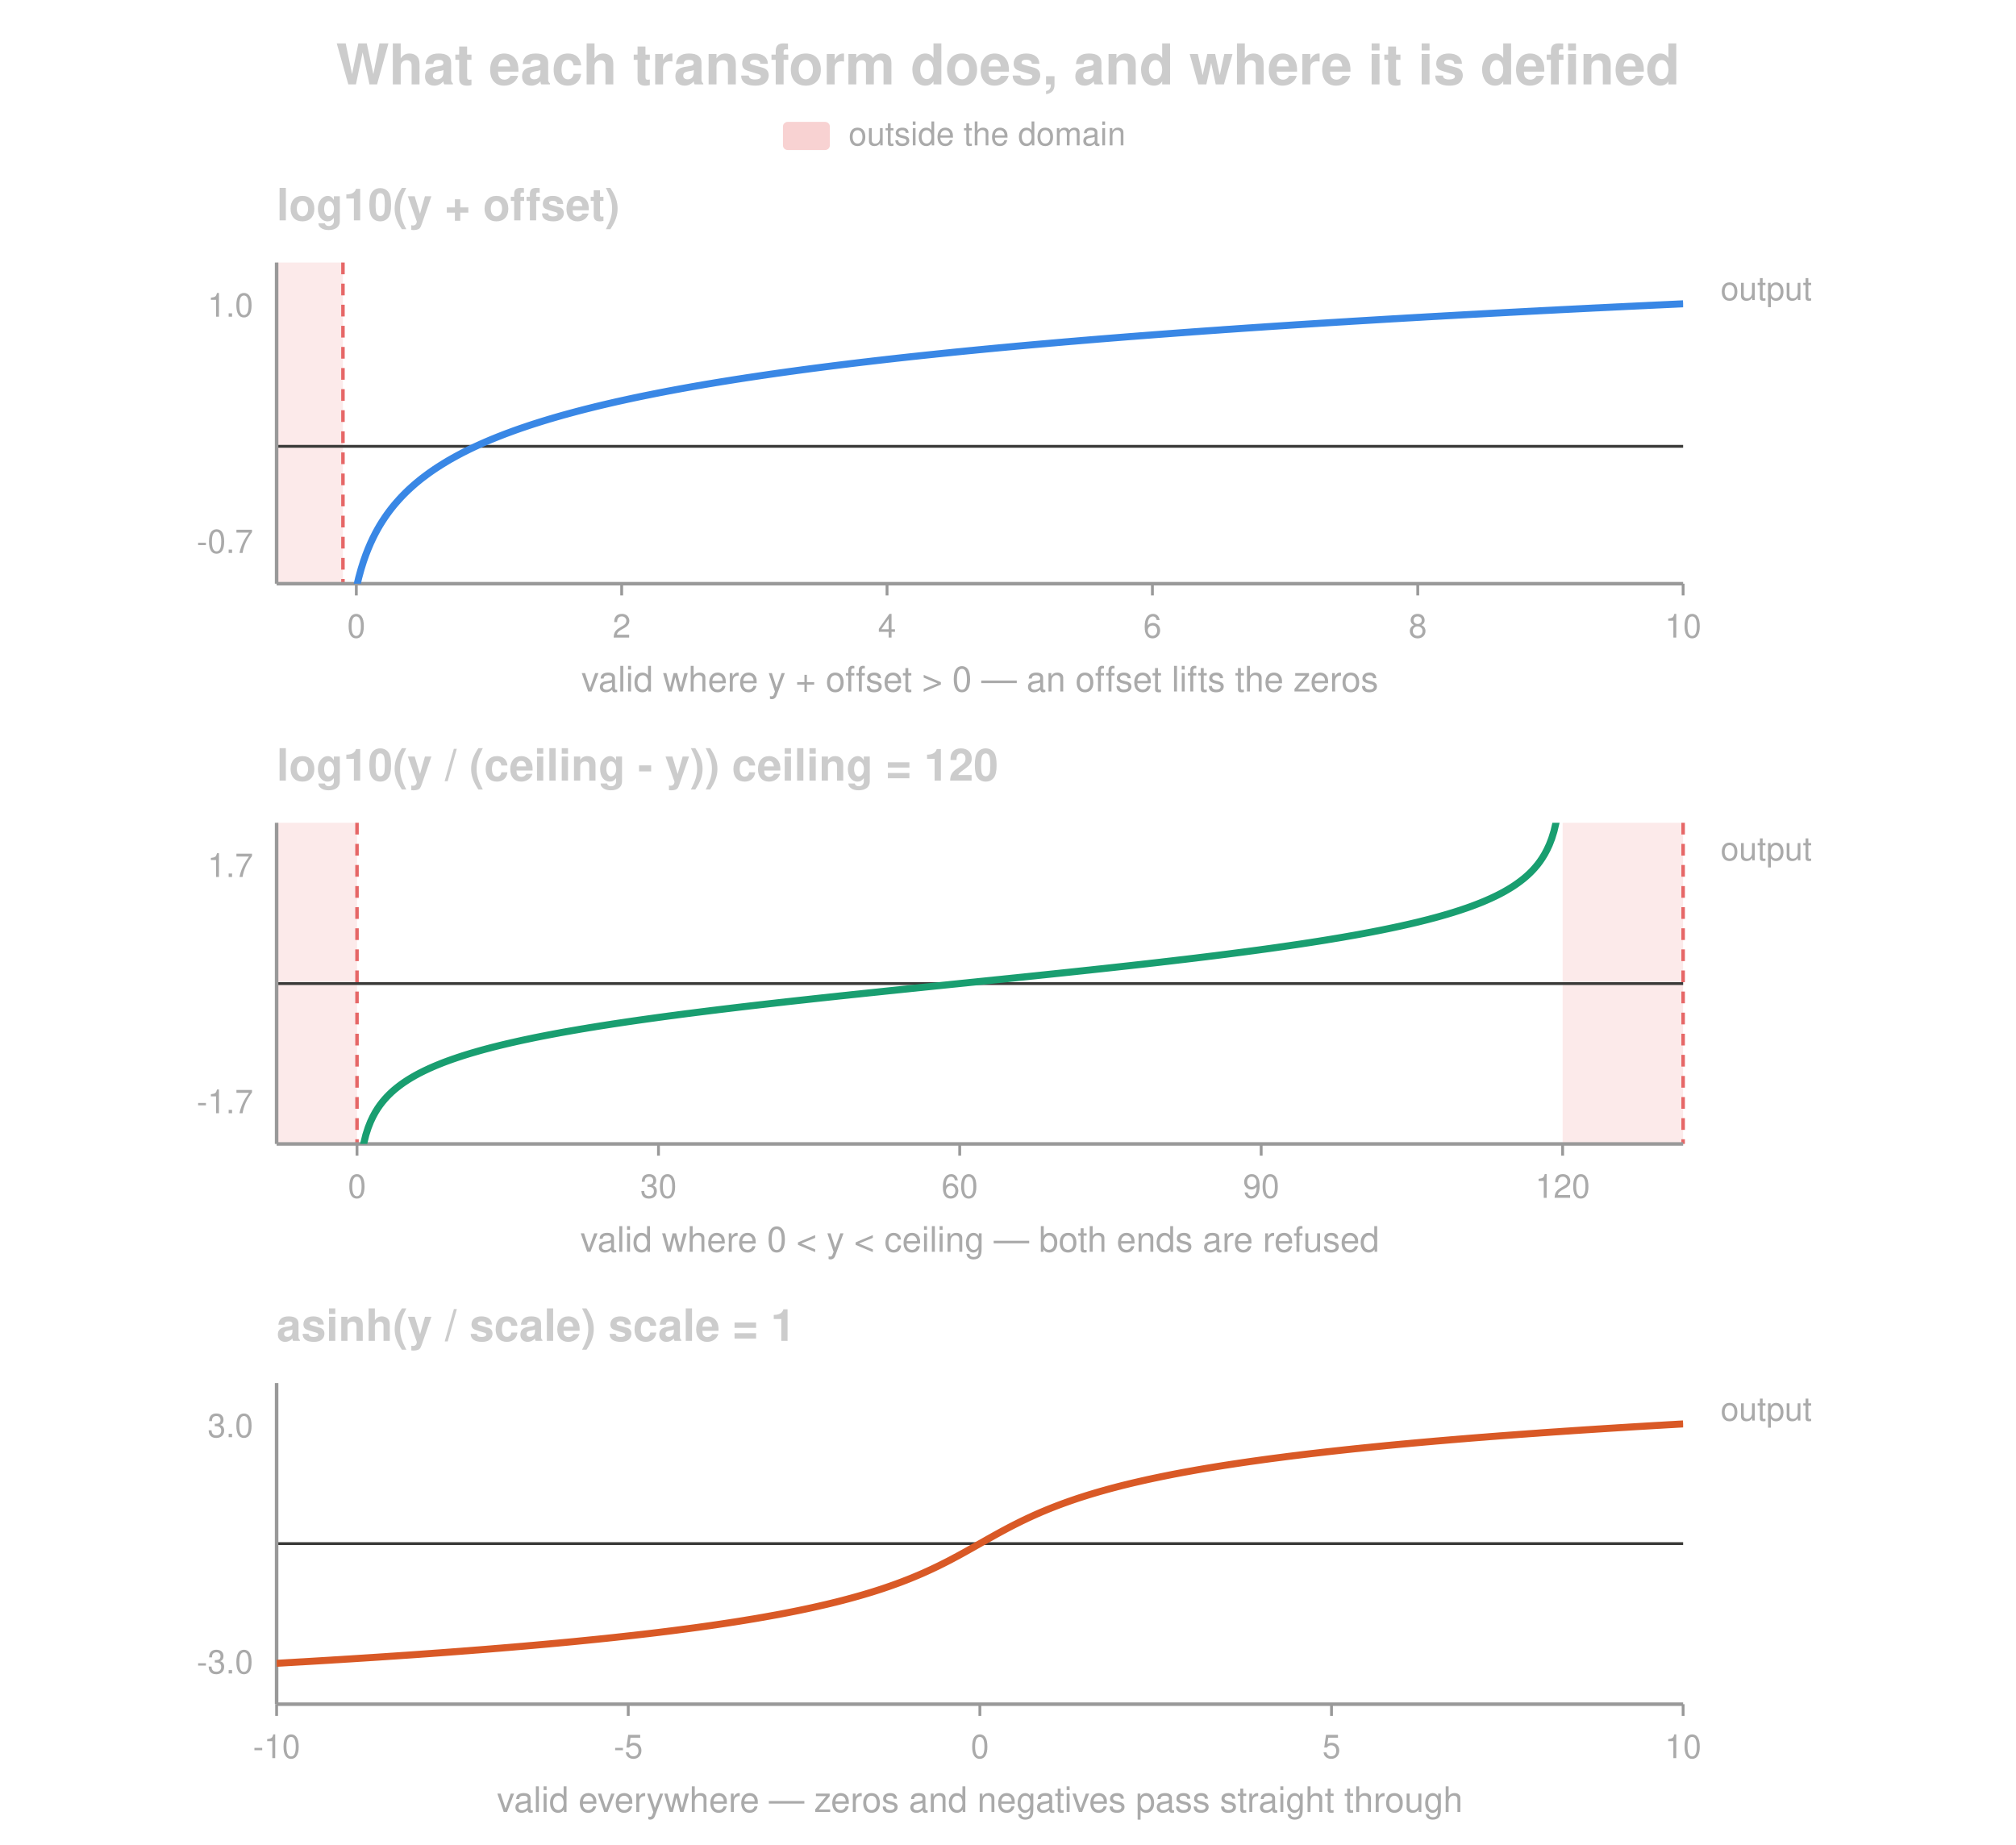
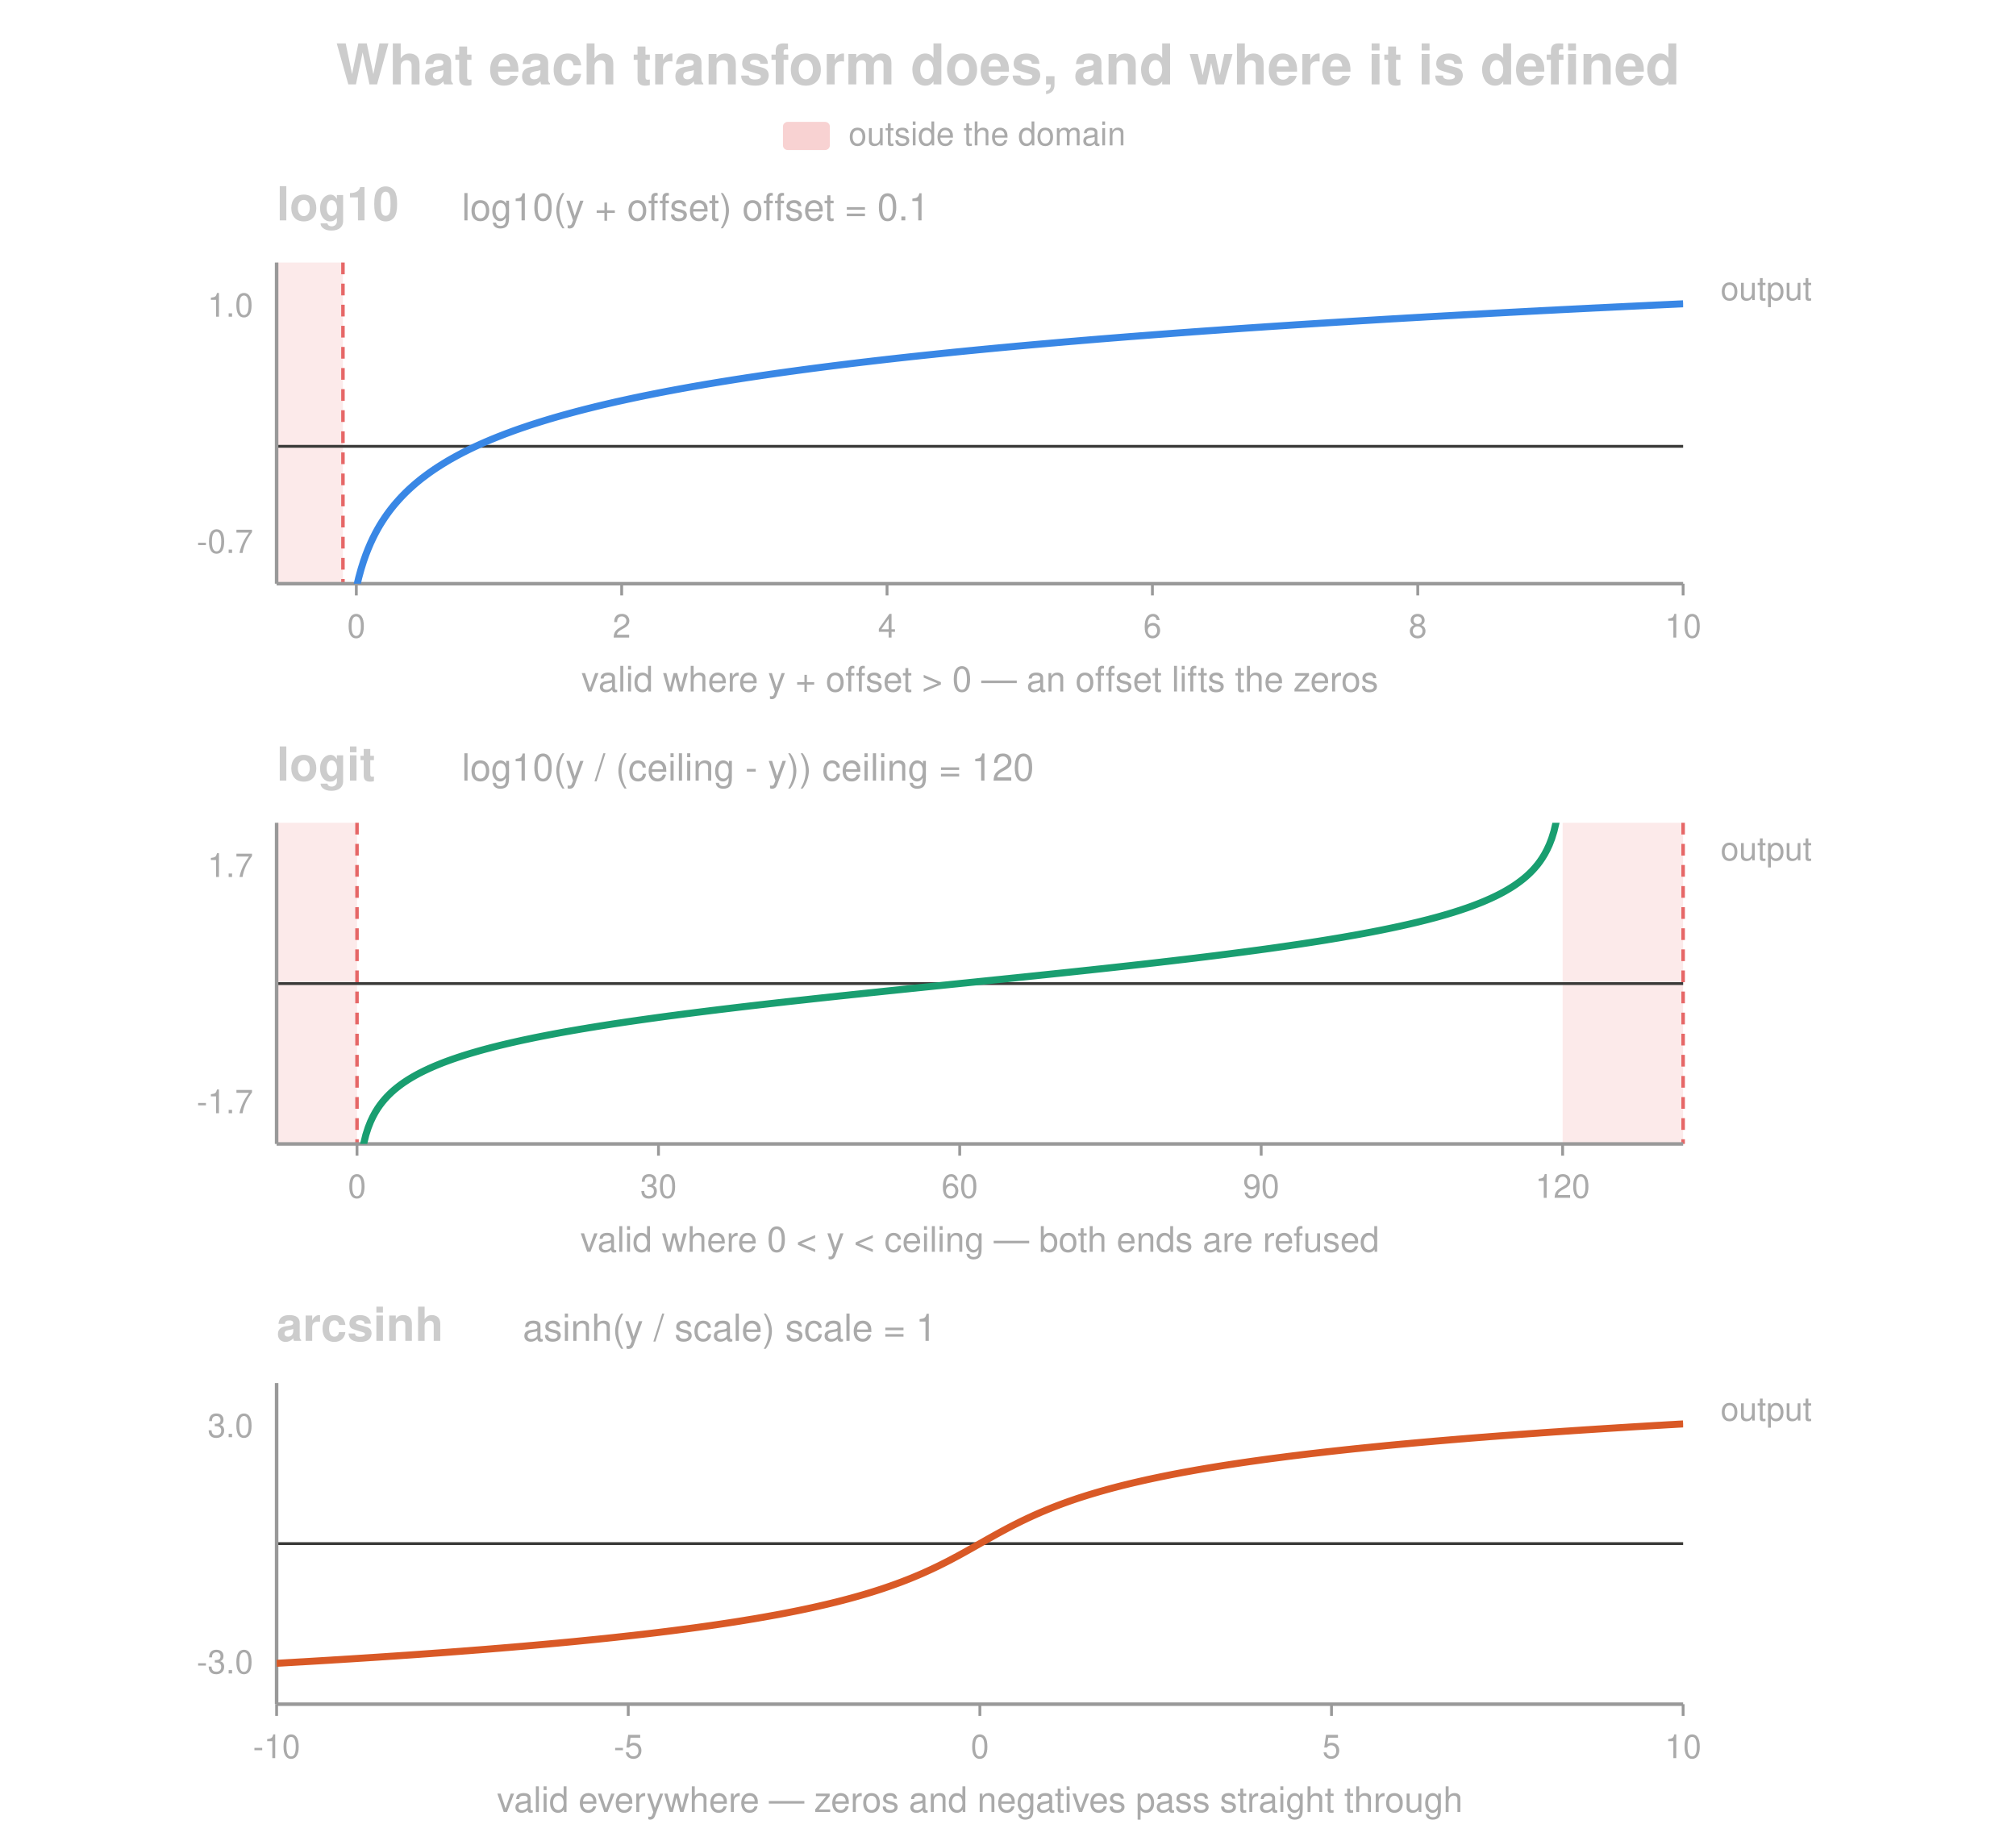
<svg xmlns="http://www.w3.org/2000/svg" viewBox="0 0 860 787" width="860" height="787">
  <text x="430.0" y="36.0" text-anchor="middle" fill="#ccc" font-family="Helvetica, Arial" font-size="24" font-weight="bold">What each transform does, and where it is defined</text>
  <rect x="334.0" y="52.0" width="20.0" height="12.0" rx="2" fill="#e66767" opacity="0.3" />
  <text x="362.0" y="62.0" text-anchor="start" fill="#aaa" font-family="Helvetica, Arial" font-size="14" font-weight="normal">outside the domain</text>
-   <text x="118.0" y="94.0" text-anchor="start" fill="#ccc" font-family="Helvetica, Arial" font-size="19" font-weight="bold">log10(y + offset)</text>
+   <text x="118.0" y="94.0" text-anchor="start" fill="#ccc" font-family="Helvetica, Arial" font-size="20" font-weight="bold">log10</text>
+   <text x="197.0" y="94.0" text-anchor="start" fill="#aaa" font-family="Helvetica, Arial" font-size="16" font-weight="normal">log10(y + offset)      offset = 0.1</text>
  <text x="734.0" y="128.0" text-anchor="start" fill="#aaa" font-family="Helvetica, Arial" font-size="14" font-weight="normal">output</text>
  <rect x="118.0" y="112.0" width="28.3" height="137.0" rx="0" fill="#e66767" opacity="0.14" />
  <line x1="146.3" y1="112.0" x2="146.3" y2="249.0" stroke="#e66767" stroke-width="1.5" stroke-dasharray="5 4" />
  <line x1="118.0" y1="190.4" x2="718.0" y2="190.4" stroke="#3a3a38" stroke-width="1.2" />
  <line x1="118.0" y1="112.0" x2="118.0" y2="249.0" stroke="#999" stroke-width="1.5" />
  <line x1="118.0" y1="249.0" x2="718.0" y2="249.0" stroke="#999" stroke-width="1.5" />
  <line x1="152.0" y1="249.0" x2="152.0" y2="254.0" stroke="#999" stroke-width="1.2" />
  <text x="152.0" y="272.0" text-anchor="middle" fill="#aaa" font-family="Helvetica, Arial" font-size="14" font-weight="normal">0</text>
  <line x1="265.2" y1="249.0" x2="265.2" y2="254.0" stroke="#999" stroke-width="1.2" />
  <text x="265.2" y="272.0" text-anchor="middle" fill="#aaa" font-family="Helvetica, Arial" font-size="14" font-weight="normal">2</text>
  <line x1="378.4" y1="249.0" x2="378.4" y2="254.0" stroke="#999" stroke-width="1.2" />
  <text x="378.4" y="272.0" text-anchor="middle" fill="#aaa" font-family="Helvetica, Arial" font-size="14" font-weight="normal">4</text>
  <line x1="491.6" y1="249.0" x2="491.6" y2="254.0" stroke="#999" stroke-width="1.2" />
  <text x="491.6" y="272.0" text-anchor="middle" fill="#aaa" font-family="Helvetica, Arial" font-size="14" font-weight="normal">6</text>
  <line x1="604.8" y1="249.0" x2="604.8" y2="254.0" stroke="#999" stroke-width="1.2" />
  <text x="604.8" y="272.0" text-anchor="middle" fill="#aaa" font-family="Helvetica, Arial" font-size="14" font-weight="normal">8</text>
  <line x1="718.0" y1="249.0" x2="718.0" y2="254.0" stroke="#999" stroke-width="1.2" />
  <text x="718.0" y="272.0" text-anchor="middle" fill="#aaa" font-family="Helvetica, Arial" font-size="14" font-weight="normal">10</text>
  <text x="108.0" y="235.9" text-anchor="end" fill="#aaa" font-family="Helvetica, Arial" font-size="14" font-weight="normal">-0.7</text>
  <text x="108.0" y="135.1" text-anchor="end" fill="#aaa" font-family="Helvetica, Arial" font-size="14" font-weight="normal">1.0</text>
  <clipPath id="panel0">
    <rect x="118" y="112" width="600" height="137" />
  </clipPath>
  <g clip-path="url(#panel0)">
    <polyline points="147.05,304.24 148.05,281.86 149.05,269.95 150.05,261.78 151.06,255.56 152.06,250.53 153.06,246.31 154.06,242.68 155.06,239.48 156.06,236.64 157.07,234.07 158.07,231.73 159.07,229.58 160.07,227.59 161.07,225.75 162.07,224.02 163.08,222.40 164.08,220.88 165.08,219.43 166.08,218.07 167.08,216.77 168.08,215.53 169.09,214.35 170.09,213.22 171.09,212.13 172.09,211.09 173.09,210.09 174.09,209.12 175.10,208.19 176.10,207.29 177.10,206.42 178.10,205.58 179.10,204.76 180.10,203.97 181.11,203.21 182.11,202.46 183.11,201.73 184.11,201.03 185.11,200.34 186.11,199.67 187.12,199.02 188.12,198.38 189.12,197.76 190.12,197.15 191.12,196.55 192.12,195.97 193.13,195.40 194.13,194.85 195.13,194.30 196.13,193.77 197.13,193.24 198.13,192.73 199.14,192.23 200.14,191.73 201.14,191.25 202.14,190.77 203.14,190.31 204.14,189.85 205.15,189.39 206.15,188.95 207.15,188.51 208.15,188.09 209.15,187.66 210.15,187.25 211.16,186.84 212.16,186.43 213.16,186.04 214.16,185.65 215.16,185.26 216.16,184.88 217.17,184.51 218.17,184.14 219.17,183.77 220.17,183.41 221.17,183.06 222.17,182.71 223.18,182.37 224.18,182.03 225.18,181.69 226.18,181.36 227.18,181.03 228.18,180.71 229.19,180.39 230.19,180.07 231.19,179.76 232.19,179.45 233.19,179.15 234.19,178.84 235.20,178.55 236.20,178.25 237.20,177.96 238.20,177.67 239.20,177.39 240.20,177.10 241.21,176.83 242.21,176.55 243.21,176.28 244.21,176.01 245.21,175.74 246.21,175.47 247.22,175.21 248.22,174.95 249.22,174.69 250.22,174.44 251.22,174.19 252.22,173.94 253.23,173.69 254.23,173.44 255.23,173.20 256.23,172.96 257.23,172.72 258.23,172.49 259.24,172.25 260.24,172.02 261.24,171.79 262.24,171.56 263.24,171.33 264.24,171.11 265.25,170.89 266.25,170.67 267.25,170.45 268.25,170.23 269.25,170.02 270.25,169.80 271.26,169.59 272.26,169.38 273.26,169.17 274.26,168.97 275.26,168.76 276.26,168.56 277.27,168.36 278.27,168.16 279.27,167.96 280.27,167.76 281.27,167.56 282.27,167.37 283.28,167.18 284.28,166.98 285.28,166.79 286.28,166.61 287.28,166.42 288.28,166.23 289.29,166.05 290.29,165.86 291.29,165.68 292.29,165.50 293.29,165.32 294.29,165.14 295.30,164.96 296.30,164.79 297.30,164.61 298.30,164.44 299.30,164.27 300.30,164.09 301.31,163.92 302.31,163.75 303.31,163.59 304.31,163.42 305.31,163.25 306.31,163.09 307.32,162.92 308.32,162.76 309.32,162.60 310.32,162.44 311.32,162.28 312.32,162.12 313.33,161.96 314.33,161.80 315.33,161.65 316.33,161.49 317.33,161.34 318.33,161.18 319.34,161.03 320.34,160.88 321.34,160.73 322.34,160.58 323.34,160.43 324.34,160.28 325.35,160.13 326.35,159.99 327.35,159.84 328.35,159.69 329.35,159.55 330.35,159.41 331.36,159.26 332.36,159.12 333.36,158.98 334.36,158.84 335.36,158.70 336.36,158.56 337.37,158.42 338.37,158.29 339.37,158.15 340.37,158.01 341.37,157.88 342.37,157.74 343.38,157.61 344.38,157.48 345.38,157.34 346.38,157.21 347.38,157.08 348.38,156.95 349.39,156.82 350.39,156.69 351.39,156.56 352.39,156.43 353.39,156.31 354.39,156.18 355.40,156.05 356.40,155.93 357.40,155.80 358.40,155.68 359.40,155.55 360.40,155.43 361.41,155.31 362.41,155.18 363.41,155.06 364.41,154.94 365.41,154.82 366.41,154.70 367.42,154.58 368.42,154.46 369.42,154.35 370.42,154.23 371.42,154.11 372.42,153.99 373.43,153.88 374.43,153.76 375.43,153.65 376.43,153.53 377.43,153.42 378.43,153.30 379.44,153.19 380.44,153.08 381.44,152.97 382.44,152.85 383.44,152.74 384.44,152.63 385.45,152.52 386.45,152.41 387.45,152.30 388.45,152.19 389.45,152.08 390.45,151.98 391.46,151.87 392.46,151.76 393.46,151.65 394.46,151.55 395.46,151.44 396.46,151.34 397.47,151.23 398.47,151.13 399.47,151.02 400.47,150.92 401.47,150.82 402.47,150.71 403.48,150.61 404.48,150.51 405.48,150.41 406.48,150.30 407.48,150.20 408.48,150.10 409.49,150.00 410.49,149.90 411.49,149.80 412.49,149.70 413.49,149.60 414.49,149.51 415.50,149.41 416.50,149.31 417.50,149.21 418.50,149.12 419.50,149.02 420.50,148.92 421.51,148.83 422.51,148.73 423.51,148.64 424.51,148.54 425.51,148.45 426.51,148.35 427.52,148.26 428.52,148.17 429.52,148.07 430.52,147.98 431.52,147.89 432.52,147.80 433.53,147.70 434.53,147.61 435.53,147.52 436.53,147.43 437.53,147.34 438.53,147.25 439.54,147.16 440.54,147.07 441.54,146.98 442.54,146.89 443.54,146.80 444.54,146.71 445.55,146.63 446.55,146.54 447.55,146.45 448.55,146.36 449.55,146.28 450.55,146.19 451.56,146.10 452.56,146.02 453.56,145.93 454.56,145.84 455.56,145.76 456.56,145.67 457.57,145.59 458.57,145.51 459.57,145.42 460.57,145.34 461.57,145.25 462.57,145.17 463.58,145.09 464.58,145.00 465.58,144.92 466.58,144.84 467.58,144.76 468.58,144.67 469.59,144.59 470.59,144.51 471.59,144.43 472.59,144.35 473.59,144.27 474.59,144.19 475.60,144.11 476.60,144.03 477.60,143.95 478.60,143.87 479.60,143.79 480.60,143.71 481.61,143.63 482.61,143.55 483.61,143.48 484.61,143.40 485.61,143.32 486.61,143.24 487.62,143.17 488.62,143.09 489.62,143.01 490.62,142.94 491.62,142.86 492.62,142.78 493.63,142.71 494.63,142.63 495.63,142.56 496.63,142.48 497.63,142.41 498.63,142.33 499.64,142.26 500.64,142.18 501.64,142.11 502.64,142.03 503.64,141.96 504.64,141.89 505.65,141.81 506.65,141.74 507.65,141.67 508.65,141.59 509.65,141.52 510.65,141.45 511.66,141.38 512.66,141.30 513.66,141.23 514.66,141.16 515.66,141.09 516.66,141.02 517.67,140.95 518.67,140.88 519.67,140.81 520.67,140.74 521.67,140.66 522.67,140.59 523.68,140.52 524.68,140.46 525.68,140.39 526.68,140.32 527.68,140.25 528.68,140.18 529.69,140.11 530.69,140.04 531.69,139.97 532.69,139.90 533.69,139.84 534.69,139.77 535.70,139.70 536.70,139.63 537.70,139.57 538.70,139.50 539.70,139.43 540.70,139.36 541.71,139.30 542.71,139.23 543.71,139.16 544.71,139.10 545.71,139.03 546.71,138.97 547.72,138.90 548.72,138.84 549.72,138.77 550.72,138.70 551.72,138.64 552.72,138.57 553.73,138.51 554.73,138.45 555.73,138.38 556.73,138.32 557.73,138.25 558.73,138.19 559.74,138.13 560.74,138.06 561.74,138.00 562.74,137.93 563.74,137.87 564.74,137.81 565.75,137.75 566.75,137.68 567.75,137.62 568.75,137.56 569.75,137.50 570.75,137.43 571.76,137.37 572.76,137.31 573.76,137.25 574.76,137.19 575.76,137.12 576.76,137.06 577.77,137.00 578.77,136.94 579.77,136.88 580.77,136.82 581.77,136.76 582.77,136.70 583.78,136.64 584.78,136.58 585.78,136.52 586.78,136.46 587.78,136.40 588.78,136.34 589.79,136.28 590.79,136.22 591.79,136.16 592.79,136.10 593.79,136.04 594.79,135.98 595.80,135.93 596.80,135.87 597.80,135.81 598.80,135.75 599.80,135.69 600.80,135.63 601.81,135.58 602.81,135.52 603.81,135.46 604.81,135.40 605.81,135.35 606.81,135.29 607.82,135.23 608.82,135.17 609.82,135.12 610.82,135.06 611.82,135.00 612.82,134.95 613.83,134.89 614.83,134.84 615.83,134.78 616.83,134.72 617.83,134.67 618.83,134.61 619.84,134.56 620.84,134.50 621.84,134.44 622.84,134.39 623.84,134.33 624.84,134.28 625.85,134.22 626.85,134.17 627.85,134.11 628.85,134.06 629.85,134.01 630.85,133.95 631.86,133.90 632.86,133.84 633.86,133.79 634.86,133.73 635.86,133.68 636.86,133.63 637.87,133.57 638.87,133.52 639.87,133.47 640.87,133.41 641.87,133.36 642.87,133.31 643.88,133.25 644.88,133.20 645.88,133.15 646.88,133.10 647.88,133.04 648.88,132.99 649.89,132.94 650.89,132.89 651.89,132.83 652.89,132.78 653.89,132.73 654.89,132.68 655.90,132.63 656.90,132.57 657.90,132.52 658.90,132.47 659.90,132.42 660.90,132.37 661.91,132.32 662.91,132.27 663.91,132.22 664.91,132.16 665.91,132.11 666.91,132.06 667.92,132.01 668.92,131.96 669.92,131.91 670.92,131.86 671.92,131.81 672.92,131.76 673.93,131.71 674.93,131.66 675.93,131.61 676.93,131.56 677.93,131.51 678.93,131.46 679.94,131.41 680.94,131.36 681.94,131.32 682.94,131.27 683.94,131.22 684.94,131.17 685.95,131.12 686.95,131.07 687.95,131.02 688.95,130.97 689.95,130.92 690.95,130.88 691.96,130.83 692.96,130.78 693.96,130.73 694.96,130.68 695.96,130.64 696.96,130.59 697.97,130.54 698.97,130.49 699.97,130.44 700.97,130.40 701.97,130.35 702.97,130.30 703.98,130.25 704.98,130.21 705.98,130.16 706.98,130.11 707.98,130.07 708.98,130.02 709.99,129.97 710.99,129.93 711.99,129.88 712.99,129.83 713.99,129.79 714.99,129.74 716.00,129.69 717.00,129.65 718.00,129.60" fill="none" stroke="#3987e5" stroke-width="3" stroke-linejoin="round" />
  </g>
  <text x="418.0" y="295.0" text-anchor="middle" fill="#aaa" font-family="Helvetica, Arial" font-size="15" font-weight="normal">valid where y + offset &gt; 0 — an offset lifts the zeros</text>
-   <text x="118.0" y="333.0" text-anchor="start" fill="#ccc" font-family="Helvetica, Arial" font-size="19" font-weight="bold">log10(y / (ceiling - y))      ceiling = 120</text>
+   <text x="118.0" y="333.0" text-anchor="start" fill="#ccc" font-family="Helvetica, Arial" font-size="20" font-weight="bold">logit</text>
+   <text x="197.0" y="333.0" text-anchor="start" fill="#aaa" font-family="Helvetica, Arial" font-size="16" font-weight="normal">log10(y / (ceiling - y))      ceiling = 120</text>
  <text x="734.0" y="367.0" text-anchor="start" fill="#aaa" font-family="Helvetica, Arial" font-size="14" font-weight="normal">output</text>
  <rect x="118.0" y="351.0" width="34.3" height="137.0" rx="0" fill="#e66767" opacity="0.14" />
  <line x1="152.3" y1="351.0" x2="152.3" y2="488.0" stroke="#e66767" stroke-width="1.5" stroke-dasharray="5 4" />
  <rect x="666.6" y="351.0" width="51.4" height="137.0" rx="0" fill="#e66767" opacity="0.14" />
  <line x1="718.0" y1="351.0" x2="718.0" y2="488.0" stroke="#e66767" stroke-width="1.5" stroke-dasharray="5 4" />
  <line x1="118.0" y1="419.6" x2="718.0" y2="419.6" stroke="#3a3a38" stroke-width="1.2" />
  <line x1="118.0" y1="351.0" x2="118.0" y2="488.0" stroke="#999" stroke-width="1.5" />
  <line x1="118.0" y1="488.0" x2="718.0" y2="488.0" stroke="#999" stroke-width="1.5" />
  <line x1="152.3" y1="488.0" x2="152.3" y2="493.0" stroke="#999" stroke-width="1.2" />
  <text x="152.3" y="511.0" text-anchor="middle" fill="#aaa" font-family="Helvetica, Arial" font-size="14" font-weight="normal">0</text>
  <line x1="280.9" y1="488.0" x2="280.9" y2="493.0" stroke="#999" stroke-width="1.2" />
  <text x="280.9" y="511.0" text-anchor="middle" fill="#aaa" font-family="Helvetica, Arial" font-size="14" font-weight="normal">30</text>
  <line x1="409.4" y1="488.0" x2="409.4" y2="493.0" stroke="#999" stroke-width="1.2" />
  <text x="409.4" y="511.0" text-anchor="middle" fill="#aaa" font-family="Helvetica, Arial" font-size="14" font-weight="normal">60</text>
  <line x1="538.0" y1="488.0" x2="538.0" y2="493.0" stroke="#999" stroke-width="1.2" />
  <text x="538.0" y="511.0" text-anchor="middle" fill="#aaa" font-family="Helvetica, Arial" font-size="14" font-weight="normal">90</text>
  <line x1="666.6" y1="488.0" x2="666.6" y2="493.0" stroke="#999" stroke-width="1.2" />
  <text x="666.6" y="511.0" text-anchor="middle" fill="#aaa" font-family="Helvetica, Arial" font-size="14" font-weight="normal">120</text>
  <text x="108.0" y="474.9" text-anchor="end" fill="#aaa" font-family="Helvetica, Arial" font-size="14" font-weight="normal">-1.7</text>
  <text x="108.0" y="374.1" text-anchor="end" fill="#aaa" font-family="Helvetica, Arial" font-size="14" font-weight="normal">1.7</text>
  <clipPath id="panel1">
    <rect x="118" y="351" width="600" height="137" />
  </clipPath>
  <g clip-path="url(#panel1)">
    <polyline points="153.06,505.12 154.06,494.15 155.06,488.23 156.06,484.15 157.07,481.03 158.07,478.50 159.07,476.37 160.07,474.53 161.07,472.91 162.07,471.46 163.08,470.15 164.08,468.96 165.08,467.86 166.08,466.84 167.08,465.89 168.08,465.00 169.09,464.17 170.09,463.38 171.09,462.63 172.09,461.92 173.09,461.25 174.09,460.60 175.10,459.98 176.10,459.39 177.10,458.82 178.10,458.27 179.10,457.74 180.10,457.24 181.11,456.74 182.11,456.27 183.11,455.80 184.11,455.36 185.11,454.92 186.11,454.50 187.12,454.09 188.12,453.68 189.12,453.29 190.12,452.91 191.12,452.54 192.12,452.18 193.13,451.82 194.13,451.48 195.13,451.14 196.13,450.81 197.13,450.48 198.13,450.16 199.14,449.85 200.14,449.54 201.14,449.24 202.14,448.95 203.14,448.66 204.14,448.37 205.15,448.09 206.15,447.81 207.15,447.54 208.15,447.28 209.15,447.01 210.15,446.75 211.16,446.50 212.16,446.25 213.16,446.00 214.16,445.76 215.16,445.52 216.16,445.28 217.17,445.05 218.17,444.81 219.17,444.59 220.17,444.36 221.17,444.14 222.17,443.92 223.18,443.70 224.18,443.49 225.18,443.28 226.18,443.07 227.18,442.86 228.18,442.65 229.19,442.45 230.19,442.25 231.19,442.05 232.19,441.86 233.19,441.66 234.19,441.47 235.20,441.28 236.20,441.09 237.20,440.90 238.20,440.72 239.20,440.53 240.20,440.35 241.21,440.17 242.21,439.99 243.21,439.82 244.21,439.64 245.21,439.47 246.21,439.30 247.22,439.12 248.22,438.95 249.22,438.79 250.22,438.62 251.22,438.45 252.22,438.29 253.23,438.13 254.23,437.96 255.23,437.80 256.23,437.64 257.23,437.49 258.23,437.33 259.24,437.17 260.24,437.02 261.24,436.86 262.24,436.71 263.24,436.56 264.24,436.41 265.25,436.26 266.25,436.11 267.25,435.96 268.25,435.81 269.25,435.67 270.25,435.52 271.26,435.38 272.26,435.23 273.26,435.09 274.26,434.95 275.26,434.81 276.26,434.67 277.27,434.53 278.27,434.39 279.27,434.25 280.27,434.11 281.27,433.97 282.27,433.84 283.28,433.70 284.28,433.57 285.28,433.43 286.28,433.30 287.28,433.17 288.28,433.04 289.29,432.90 290.29,432.77 291.29,432.64 292.29,432.51 293.29,432.38 294.29,432.26 295.30,432.13 296.30,432.00 297.30,431.87 298.30,431.75 299.30,431.62 300.30,431.50 301.31,431.37 302.31,431.25 303.31,431.12 304.31,431.00 305.31,430.88 306.31,430.75 307.32,430.63 308.32,430.51 309.32,430.39 310.32,430.27 311.32,430.15 312.32,430.03 313.33,429.91 314.33,429.79 315.33,429.67 316.33,429.55 317.33,429.44 318.33,429.32 319.34,429.20 320.34,429.08 321.34,428.97 322.34,428.85 323.34,428.74 324.34,428.62 325.35,428.51 326.35,428.39 327.35,428.28 328.35,428.16 329.35,428.05 330.35,427.94 331.36,427.82 332.36,427.71 333.36,427.60 334.36,427.49 335.36,427.37 336.36,427.26 337.37,427.15 338.37,427.04 339.37,426.93 340.37,426.82 341.37,426.71 342.37,426.60 343.38,426.49 344.38,426.38 345.38,426.27 346.38,426.16 347.38,426.05 348.38,425.94 349.39,425.83 350.39,425.72 351.39,425.62 352.39,425.51 353.39,425.40 354.39,425.29 355.40,425.19 356.40,425.08 357.40,424.97 358.40,424.86 359.40,424.76 360.40,424.65 361.41,424.55 362.41,424.44 363.41,424.33 364.41,424.23 365.41,424.12 366.41,424.02 367.42,423.91 368.42,423.80 369.42,423.70 370.42,423.59 371.42,423.49 372.42,423.39 373.43,423.28 374.43,423.18 375.43,423.07 376.43,422.97 377.43,422.86 378.43,422.76 379.44,422.65 380.44,422.55 381.44,422.45 382.44,422.34 383.44,422.24 384.44,422.14 385.45,422.03 386.45,421.93 387.45,421.83 388.45,421.72 389.45,421.62 390.45,421.52 391.46,421.41 392.46,421.31 393.46,421.21 394.46,421.10 395.46,421.00 396.46,420.90 397.47,420.80 398.47,420.69 399.47,420.59 400.47,420.49 401.47,420.39 402.47,420.28 403.48,420.18 404.48,420.08 405.48,419.97 406.48,419.87 407.48,419.77 408.48,419.67 409.49,419.56 410.49,419.46 411.49,419.36 412.49,419.26 413.49,419.15 414.49,419.05 415.50,418.95 416.50,418.85 417.50,418.74 418.50,418.64 419.50,418.54 420.50,418.44 421.51,418.33 422.51,418.23 423.51,418.13 424.51,418.02 425.51,417.92 426.51,417.82 427.52,417.72 428.52,417.61 429.52,417.51 430.52,417.41 431.52,417.30 432.52,417.20 433.53,417.10 434.53,416.99 435.53,416.89 436.53,416.79 437.53,416.68 438.53,416.58 439.54,416.47 440.54,416.37 441.54,416.27 442.54,416.16 443.54,416.06 444.54,415.95 445.55,415.85 446.55,415.74 447.55,415.64 448.55,415.53 449.55,415.43 450.55,415.32 451.56,415.22 452.56,415.11 453.56,415.01 454.56,414.90 455.56,414.80 456.56,414.69 457.57,414.58 458.57,414.48 459.57,414.37 460.57,414.26 461.57,414.16 462.57,414.05 463.58,413.94 464.58,413.84 465.58,413.73 466.58,413.62 467.58,413.51 468.58,413.40 469.59,413.30 470.59,413.19 471.59,413.08 472.59,412.97 473.59,412.86 474.59,412.75 475.60,412.64 476.60,412.53 477.60,412.42 478.60,412.31 479.60,412.20 480.60,412.09 481.61,411.98 482.61,411.87 483.61,411.75 484.61,411.64 485.61,411.53 486.61,411.42 487.62,411.30 488.62,411.19 489.62,411.08 490.62,410.96 491.62,410.85 492.62,410.74 493.63,410.62 494.63,410.51 495.63,410.39 496.63,410.27 497.63,410.16 498.63,410.04 499.64,409.93 500.64,409.81 501.64,409.69 502.64,409.57 503.64,409.45 504.64,409.34 505.65,409.22 506.65,409.10 507.65,408.98 508.65,408.86 509.65,408.74 510.65,408.62 511.66,408.49 512.66,408.37 513.66,408.25 514.66,408.13 515.66,408.00 516.66,407.88 517.67,407.76 518.67,407.63 519.67,407.50 520.67,407.38 521.67,407.25 522.67,407.13 523.68,407.00 524.68,406.87 525.68,406.74 526.68,406.61 527.68,406.48 528.68,406.35 529.69,406.22 530.69,406.09 531.69,405.96 532.69,405.82 533.69,405.69 534.69,405.56 535.70,405.42 536.70,405.29 537.70,405.15 538.70,405.01 539.70,404.88 540.70,404.74 541.71,404.60 542.71,404.46 543.71,404.32 544.71,404.18 545.71,404.03 546.71,403.89 547.72,403.75 548.72,403.60 549.72,403.46 550.72,403.31 551.72,403.16 552.72,403.02 553.73,402.87 554.73,402.72 555.73,402.57 556.73,402.41 557.73,402.26 558.73,402.11 559.74,401.95 560.74,401.79 561.74,401.64 562.74,401.48 563.74,401.32 564.74,401.16 565.75,401.00 566.75,400.83 567.75,400.67 568.75,400.50 569.75,400.33 570.75,400.17 571.76,400.00 572.76,399.83 573.76,399.65 574.76,399.48 575.76,399.30 576.76,399.13 577.77,398.95 578.77,398.77 579.77,398.59 580.77,398.40 581.77,398.22 582.77,398.03 583.78,397.84 584.78,397.65 585.78,397.46 586.78,397.26 587.78,397.07 588.78,396.87 589.79,396.67 590.79,396.46 591.79,396.26 592.79,396.05 593.79,395.84 594.79,395.63 595.80,395.41 596.80,395.20 597.80,394.98 598.80,394.75 599.80,394.53 600.80,394.30 601.81,394.07 602.81,393.83 603.81,393.60 604.81,393.36 605.81,393.11 606.81,392.86 607.82,392.61 608.82,392.36 609.82,392.10 610.82,391.83 611.82,391.57 612.82,391.30 613.83,391.02 614.83,390.74 615.83,390.45 616.83,390.16 617.83,389.87 618.83,389.56 619.84,389.26 620.84,388.94 621.84,388.62 622.84,388.30 623.84,387.96 624.84,387.62 625.85,387.28 626.85,386.92 627.85,386.56 628.85,386.18 629.85,385.80 630.85,385.41 631.86,385.01 632.86,384.60 633.86,384.17 634.86,383.73 635.86,383.29 636.86,382.82 637.87,382.34 638.87,381.85 639.87,381.34 640.87,380.81 641.87,380.26 642.87,379.68 643.88,379.09 644.88,378.47 645.88,377.82 646.88,377.14 647.88,376.42 648.88,375.67 649.89,374.88 650.89,374.04 651.89,373.14 652.89,372.19 653.89,371.16 654.89,370.05 655.90,368.84 656.90,367.52 657.90,366.05 658.90,364.41 659.90,362.54 660.90,360.38 661.91,357.79 662.91,354.58 663.91,350.35 664.91,344.11 665.91,331.91" fill="none" stroke="#199e70" stroke-width="3" stroke-linejoin="round" />
  </g>
  <text x="418.0" y="534.0" text-anchor="middle" fill="#aaa" font-family="Helvetica, Arial" font-size="15" font-weight="normal">valid where 0 &lt; y &lt; ceiling — both ends are refused</text>
-   <text x="118.0" y="572.0" text-anchor="start" fill="#ccc" font-family="Helvetica, Arial" font-size="19" font-weight="bold">asinh(y / scale)      scale = 1</text>
+   <text x="118.0" y="572.0" text-anchor="start" fill="#ccc" font-family="Helvetica, Arial" font-size="20" font-weight="bold">arcsinh</text>
+   <text x="223.0" y="572.0" text-anchor="start" fill="#aaa" font-family="Helvetica, Arial" font-size="16" font-weight="normal">asinh(y / scale)      scale = 1</text>
  <text x="734.0" y="606.0" text-anchor="start" fill="#aaa" font-family="Helvetica, Arial" font-size="14" font-weight="normal">output</text>
  <line x1="118.0" y1="658.5" x2="718.0" y2="658.5" stroke="#3a3a38" stroke-width="1.2" />
  <line x1="118.0" y1="590.0" x2="118.0" y2="727.0" stroke="#999" stroke-width="1.5" />
  <line x1="118.0" y1="727.0" x2="718.0" y2="727.0" stroke="#999" stroke-width="1.5" />
  <line x1="118.0" y1="727.0" x2="118.0" y2="732.0" stroke="#999" stroke-width="1.2" />
  <text x="118.0" y="750.0" text-anchor="middle" fill="#aaa" font-family="Helvetica, Arial" font-size="14" font-weight="normal">-10</text>
  <line x1="268.0" y1="727.0" x2="268.0" y2="732.0" stroke="#999" stroke-width="1.2" />
  <text x="268.0" y="750.0" text-anchor="middle" fill="#aaa" font-family="Helvetica, Arial" font-size="14" font-weight="normal">-5</text>
  <line x1="418.0" y1="727.0" x2="418.0" y2="732.0" stroke="#999" stroke-width="1.2" />
  <text x="418.0" y="750.0" text-anchor="middle" fill="#aaa" font-family="Helvetica, Arial" font-size="14" font-weight="normal">0</text>
  <line x1="568.0" y1="727.0" x2="568.0" y2="732.0" stroke="#999" stroke-width="1.2" />
  <text x="568.0" y="750.0" text-anchor="middle" fill="#aaa" font-family="Helvetica, Arial" font-size="14" font-weight="normal">5</text>
  <line x1="718.0" y1="727.0" x2="718.0" y2="732.0" stroke="#999" stroke-width="1.2" />
  <text x="718.0" y="750.0" text-anchor="middle" fill="#aaa" font-family="Helvetica, Arial" font-size="14" font-weight="normal">10</text>
  <text x="108.0" y="713.9" text-anchor="end" fill="#aaa" font-family="Helvetica, Arial" font-size="14" font-weight="normal">-3.0</text>
  <text x="108.0" y="613.1" text-anchor="end" fill="#aaa" font-family="Helvetica, Arial" font-size="14" font-weight="normal">3.0</text>
  <clipPath id="panel2">
    <rect x="118" y="590" width="600" height="137" />
  </clipPath>
  <g clip-path="url(#panel2)">
    <polyline points="118.00,709.56 119.00,709.50 120.00,709.45 121.01,709.39 122.01,709.33 123.01,709.27 124.01,709.22 125.01,709.16 126.01,709.10 127.02,709.04 128.02,708.98 129.02,708.93 130.02,708.87 131.02,708.81 132.02,708.75 133.03,708.69 134.03,708.63 135.03,708.57 136.03,708.51 137.03,708.45 138.03,708.39 139.04,708.33 140.04,708.27 141.04,708.21 142.04,708.14 143.04,708.08 144.04,708.02 145.05,707.96 146.05,707.90 147.05,707.83 148.05,707.77 149.05,707.71 150.05,707.65 151.06,707.58 152.06,707.52 153.06,707.45 154.06,707.39 155.06,707.33 156.06,707.26 157.07,707.20 158.07,707.13 159.07,707.07 160.07,707.00 161.07,706.94 162.07,706.87 163.08,706.80 164.08,706.74 165.08,706.67 166.08,706.60 167.08,706.53 168.08,706.47 169.09,706.40 170.09,706.33 171.09,706.26 172.09,706.19 173.09,706.13 174.09,706.06 175.10,705.99 176.10,705.92 177.10,705.85 178.10,705.78 179.10,705.71 180.10,705.63 181.11,705.56 182.11,705.49 183.11,705.42 184.11,705.35 185.11,705.27 186.11,705.20 187.12,705.13 188.12,705.06 189.12,704.98 190.12,704.91 191.12,704.83 192.12,704.76 193.13,704.68 194.13,704.61 195.13,704.53 196.13,704.46 197.13,704.38 198.13,704.30 199.14,704.23 200.14,704.15 201.14,704.07 202.14,703.99 203.14,703.91 204.14,703.84 205.15,703.76 206.15,703.68 207.15,703.60 208.15,703.52 209.15,703.44 210.15,703.36 211.16,703.27 212.16,703.19 213.16,703.11 214.16,703.03 215.16,702.94 216.16,702.86 217.17,702.78 218.17,702.69 219.17,702.61 220.17,702.52 221.17,702.44 222.17,702.35 223.18,702.27 224.18,702.18 225.18,702.09 226.18,702.00 227.18,701.92 228.18,701.83 229.19,701.74 230.19,701.65 231.19,701.56 232.19,701.47 233.19,701.38 234.19,701.29 235.20,701.19 236.20,701.10 237.20,701.01 238.20,700.92 239.20,700.82 240.20,700.73 241.21,700.63 242.21,700.54 243.21,700.44 244.21,700.35 245.21,700.25 246.21,700.15 247.22,700.05 248.22,699.95 249.22,699.85 250.22,699.75 251.22,699.65 252.22,699.55 253.23,699.45 254.23,699.35 255.23,699.25 256.23,699.14 257.23,699.04 258.23,698.94 259.24,698.83 260.24,698.72 261.24,698.62 262.24,698.51 263.24,698.40 264.24,698.29 265.25,698.18 266.25,698.07 267.25,697.96 268.25,697.85 269.25,697.74 270.25,697.63 271.26,697.51 272.26,697.40 273.26,697.28 274.26,697.17 275.26,697.05 276.26,696.94 277.27,696.82 278.27,696.70 279.27,696.58 280.27,696.46 281.27,696.34 282.27,696.21 283.28,696.09 284.28,695.97 285.28,695.84 286.28,695.72 287.28,695.59 288.28,695.46 289.29,695.33 290.29,695.20 291.29,695.07 292.29,694.94 293.29,694.81 294.29,694.68 295.30,694.54 296.30,694.41 297.30,694.27 298.30,694.13 299.30,693.99 300.30,693.85 301.31,693.71 302.31,693.57 303.31,693.43 304.31,693.28 305.31,693.14 306.31,692.99 307.32,692.84 308.32,692.69 309.32,692.54 310.32,692.39 311.32,692.24 312.32,692.08 313.33,691.93 314.33,691.77 315.33,691.61 316.33,691.45 317.33,691.29 318.33,691.12 319.34,690.96 320.34,690.79 321.34,690.63 322.34,690.46 323.34,690.29 324.34,690.11 325.35,689.94 326.35,689.76 327.35,689.58 328.35,689.40 329.35,689.22 330.35,689.04 331.36,688.86 332.36,688.67 333.36,688.48 334.36,688.29 335.36,688.10 336.36,687.90 337.37,687.70 338.37,687.50 339.37,687.30 340.37,687.10 341.37,686.89 342.37,686.68 343.38,686.47 344.38,686.26 345.38,686.04 346.38,685.83 347.38,685.60 348.38,685.38 349.39,685.15 350.39,684.92 351.39,684.69 352.39,684.46 353.39,684.22 354.39,683.98 355.40,683.73 356.40,683.49 357.40,683.24 358.40,682.98 359.40,682.73 360.40,682.46 361.41,682.20 362.41,681.93 363.41,681.66 364.41,681.38 365.41,681.10 366.41,680.82 367.42,680.53 368.42,680.24 369.42,679.94 370.42,679.64 371.42,679.34 372.42,679.03 373.43,678.71 374.43,678.39 375.43,678.07 376.43,677.74 377.43,677.40 378.43,677.06 379.44,676.71 380.44,676.36 381.44,676.00 382.44,675.64 383.44,675.27 384.44,674.90 385.45,674.51 386.45,674.12 387.45,673.73 388.45,673.33 389.45,672.92 390.45,672.50 391.46,672.08 392.46,671.65 393.46,671.22 394.46,670.77 395.46,670.32 396.46,669.86 397.47,669.40 398.47,668.92 399.47,668.44 400.47,667.96 401.47,667.46 402.47,666.96 403.48,666.45 404.48,665.94 405.48,665.42 406.48,664.89 407.48,664.35 408.48,663.82 409.49,663.27 410.49,662.72 411.49,662.17 412.49,661.61 413.49,661.05 414.49,660.49 415.50,659.92 416.50,659.35 417.50,658.78 418.50,658.22 419.50,657.65 420.50,657.08 421.51,656.51 422.51,655.95 423.51,655.39 424.51,654.83 425.51,654.28 426.51,653.73 427.52,653.18 428.52,652.65 429.52,652.11 430.52,651.58 431.52,651.06 432.52,650.55 433.53,650.04 434.53,649.54 435.53,649.04 436.53,648.56 437.53,648.08 438.53,647.60 439.54,647.14 440.54,646.68 441.54,646.23 442.54,645.78 443.54,645.35 444.54,644.92 445.55,644.50 446.55,644.08 447.55,643.67 448.55,643.27 449.55,642.88 450.55,642.49 451.56,642.10 452.56,641.73 453.56,641.36 454.56,641.00 455.56,640.64 456.56,640.29 457.57,639.94 458.57,639.60 459.57,639.26 460.57,638.93 461.57,638.61 462.57,638.29 463.58,637.97 464.58,637.66 465.58,637.36 466.58,637.06 467.58,636.76 468.58,636.47 469.59,636.18 470.59,635.90 471.59,635.62 472.59,635.34 473.59,635.07 474.59,634.80 475.60,634.54 476.60,634.27 477.60,634.02 478.60,633.76 479.60,633.51 480.60,633.27 481.61,633.02 482.61,632.78 483.61,632.54 484.61,632.31 485.61,632.08 486.61,631.85 487.62,631.62 488.62,631.40 489.62,631.17 490.62,630.96 491.62,630.74 492.62,630.53 493.63,630.32 494.63,630.11 495.63,629.90 496.63,629.70 497.63,629.50 498.63,629.30 499.64,629.10 500.64,628.90 501.64,628.71 502.64,628.52 503.64,628.33 504.64,628.14 505.65,627.96 506.65,627.78 507.65,627.60 508.65,627.42 509.65,627.24 510.65,627.06 511.66,626.89 512.66,626.71 513.66,626.54 514.66,626.37 515.66,626.21 516.66,626.04 517.67,625.88 518.67,625.71 519.67,625.55 520.67,625.39 521.67,625.23 522.67,625.07 523.68,624.92 524.68,624.76 525.68,624.61 526.68,624.46 527.68,624.31 528.68,624.16 529.69,624.01 530.69,623.86 531.69,623.72 532.69,623.57 533.69,623.43 534.69,623.29 535.70,623.15 536.70,623.01 537.70,622.87 538.70,622.73 539.70,622.59 540.70,622.46 541.71,622.32 542.71,622.19 543.71,622.06 544.71,621.93 545.71,621.80 546.71,621.67 547.72,621.54 548.72,621.41 549.72,621.28 550.72,621.16 551.72,621.03 552.72,620.91 553.73,620.79 554.73,620.66 555.73,620.54 556.73,620.42 557.73,620.30 558.73,620.18 559.74,620.06 560.74,619.95 561.74,619.83 562.74,619.72 563.74,619.60 564.74,619.49 565.75,619.37 566.75,619.26 567.75,619.15 568.75,619.04 569.75,618.93 570.75,618.82 571.76,618.71 572.76,618.60 573.76,618.49 574.76,618.38 575.76,618.28 576.76,618.17 577.77,618.06 578.77,617.96 579.77,617.86 580.77,617.75 581.77,617.65 582.77,617.55 583.78,617.45 584.78,617.35 585.78,617.25 586.78,617.15 587.78,617.05 588.78,616.95 589.79,616.85 590.79,616.75 591.79,616.65 592.79,616.56 593.79,616.46 594.79,616.37 595.80,616.27 596.80,616.18 597.80,616.08 598.80,615.99 599.80,615.90 600.80,615.81 601.81,615.71 602.81,615.62 603.81,615.53 604.81,615.44 605.81,615.35 606.81,615.26 607.82,615.17 608.82,615.08 609.82,615.00 610.82,614.91 611.82,614.82 612.82,614.73 613.83,614.65 614.83,614.56 615.83,614.48 616.83,614.39 617.83,614.31 618.83,614.22 619.84,614.14 620.84,614.06 621.84,613.97 622.84,613.89 623.84,613.81 624.84,613.73 625.85,613.64 626.85,613.56 627.85,613.48 628.85,613.40 629.85,613.32 630.85,613.24 631.86,613.16 632.86,613.09 633.86,613.01 634.86,612.93 635.86,612.85 636.86,612.77 637.87,612.70 638.87,612.62 639.87,612.54 640.87,612.47 641.87,612.39 642.87,612.32 643.88,612.24 644.88,612.17 645.88,612.09 646.88,612.02 647.88,611.94 648.88,611.87 649.89,611.80 650.89,611.73 651.89,611.65 652.89,611.58 653.89,611.51 654.89,611.44 655.90,611.37 656.90,611.29 657.90,611.22 658.90,611.15 659.90,611.08 660.90,611.01 661.91,610.94 662.91,610.87 663.91,610.81 664.91,610.74 665.91,610.67 666.91,610.60 667.92,610.53 668.92,610.47 669.92,610.40 670.92,610.33 671.92,610.26 672.92,610.20 673.93,610.13 674.93,610.06 675.93,610.00 676.93,609.93 677.93,609.87 678.93,609.80 679.94,609.74 680.94,609.67 681.94,609.61 682.94,609.55 683.94,609.48 684.94,609.42 685.95,609.35 686.95,609.29 687.95,609.23 688.95,609.17 689.95,609.10 690.95,609.04 691.96,608.98 692.96,608.92 693.96,608.86 694.96,608.79 695.96,608.73 696.96,608.67 697.97,608.61 698.97,608.55 699.97,608.49 700.97,608.43 701.97,608.37 702.97,608.31 703.98,608.25 704.98,608.19 705.98,608.13 706.98,608.07 707.98,608.02 708.98,607.96 709.99,607.90 710.99,607.84 711.99,607.78 712.99,607.73 713.99,607.67 714.99,607.61 716.00,607.55 717.00,607.50 718.00,607.44" fill="none" stroke="#d95926" stroke-width="3" stroke-linejoin="round" />
  </g>
  <text x="418.0" y="773.0" text-anchor="middle" fill="#aaa" font-family="Helvetica, Arial" font-size="15" font-weight="normal">valid everywhere — zeros and negatives pass straight through</text>
</svg>
